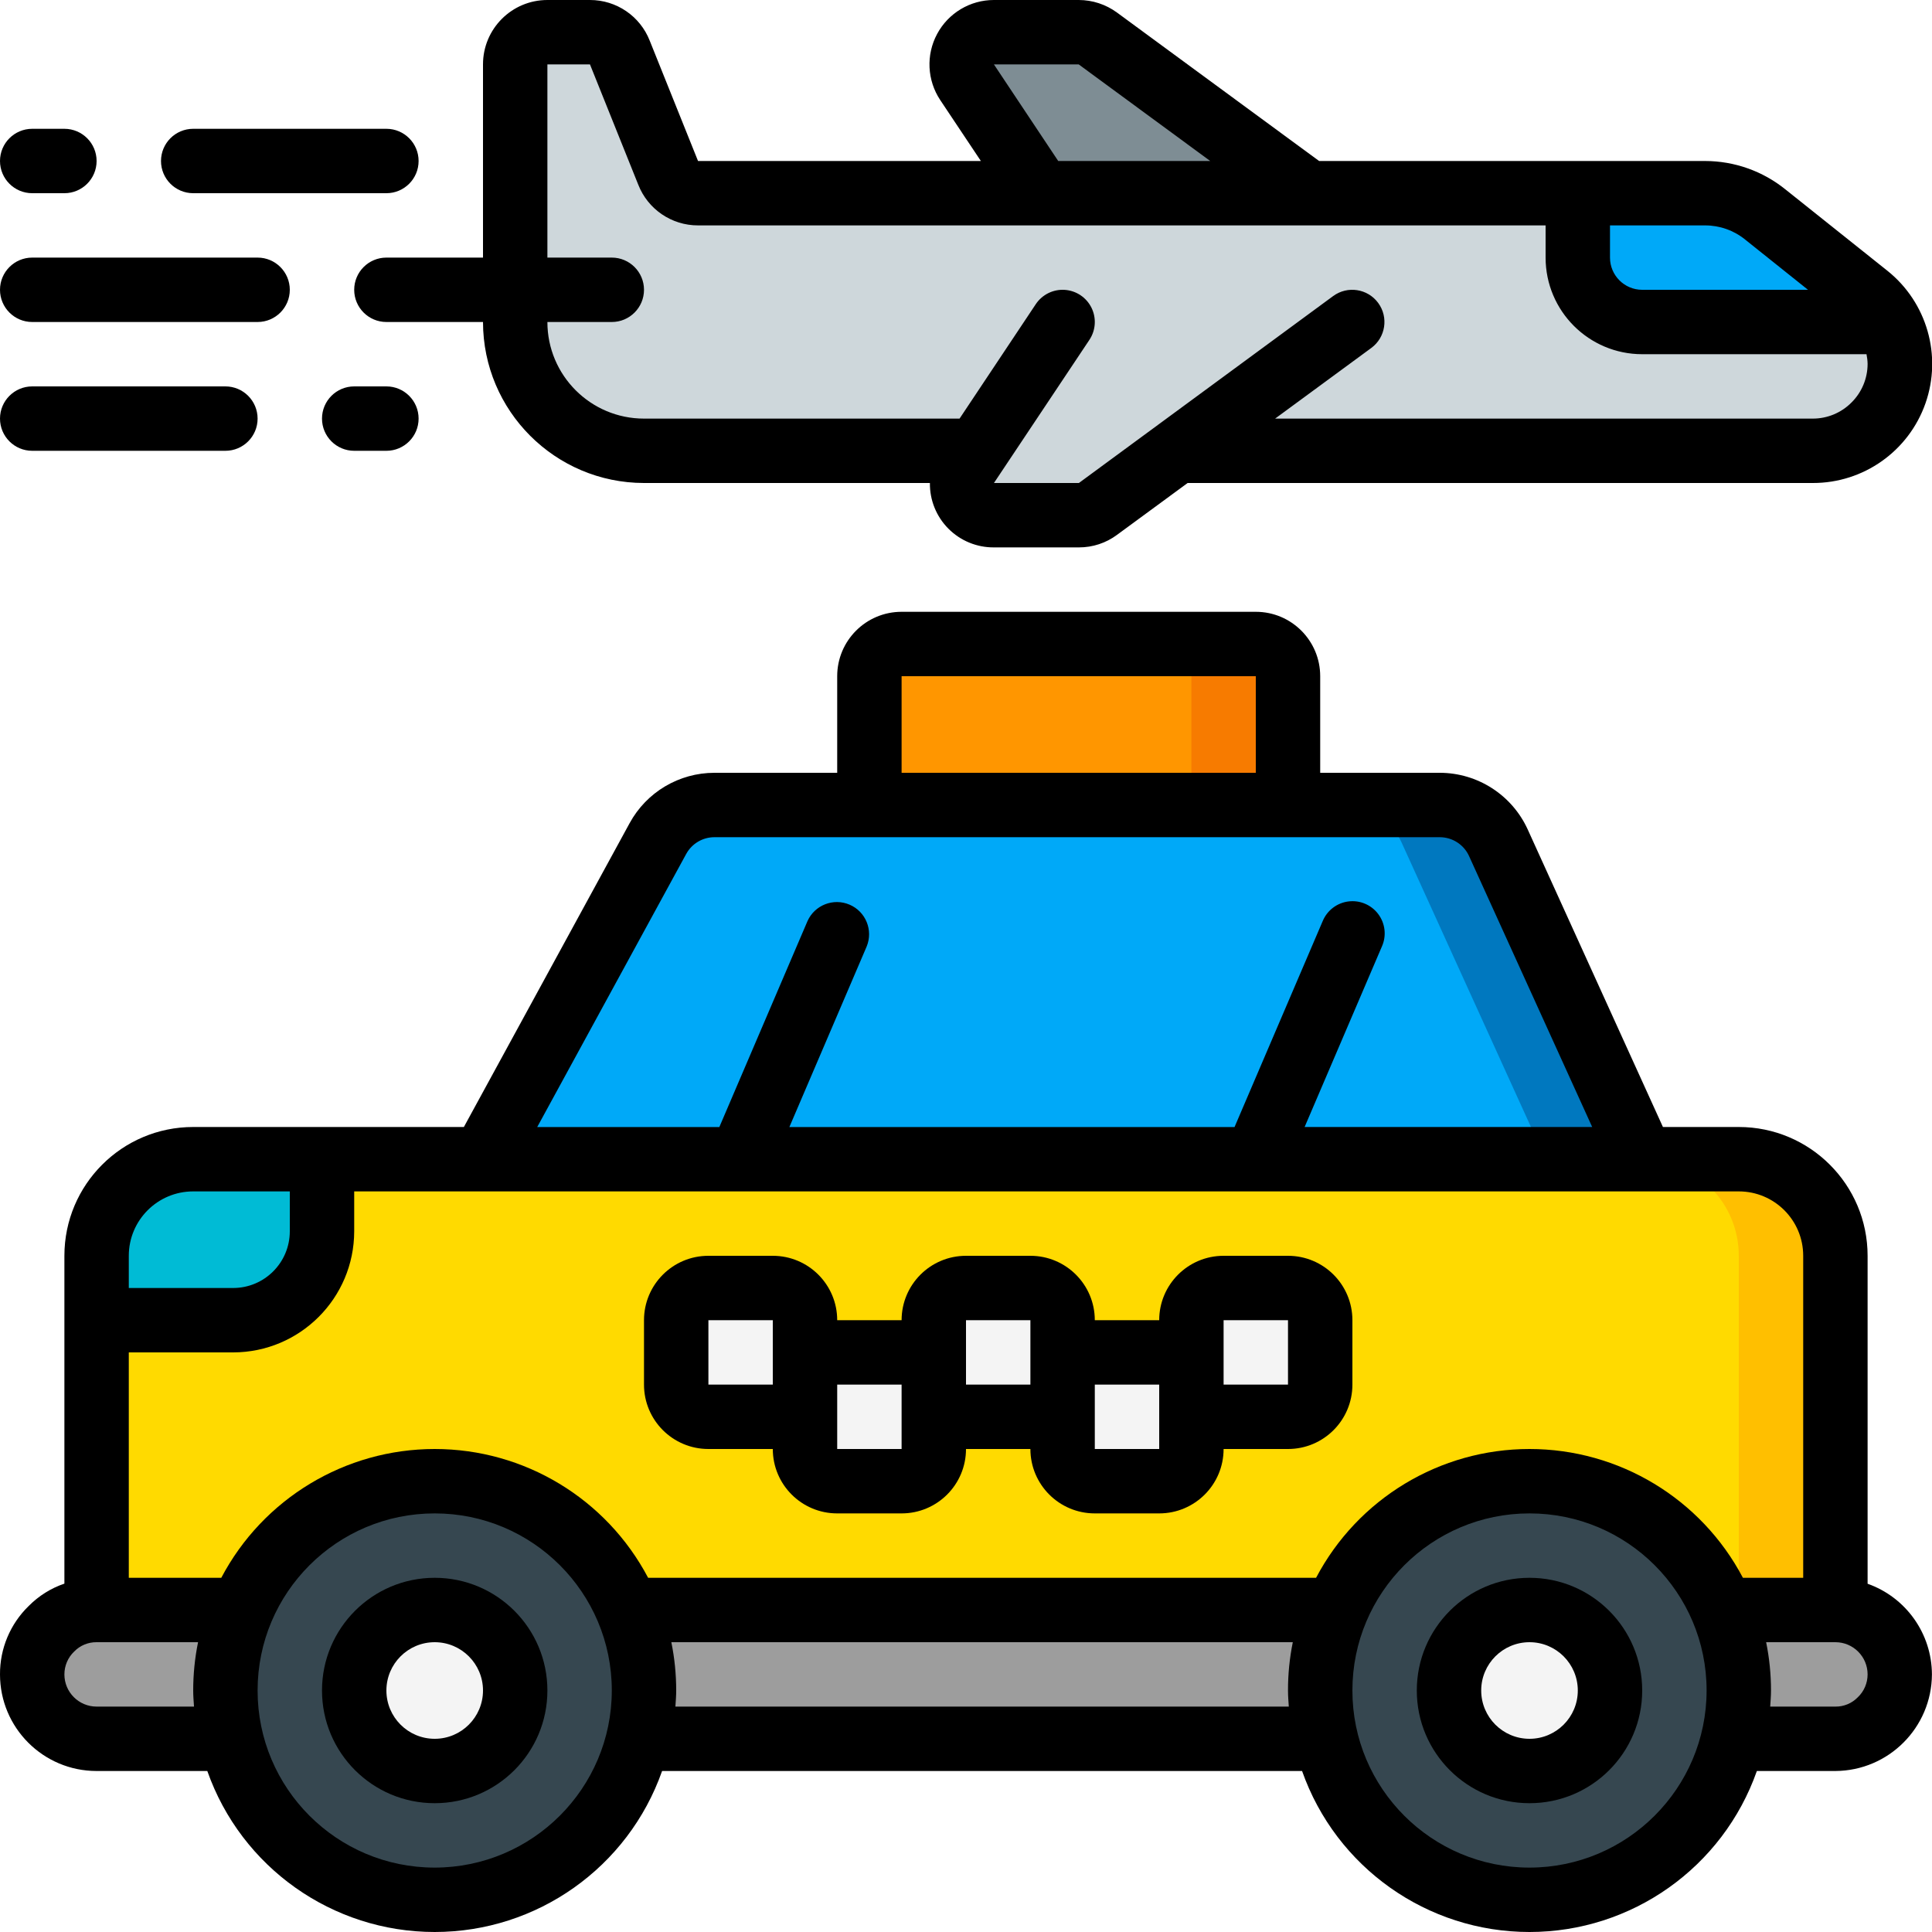
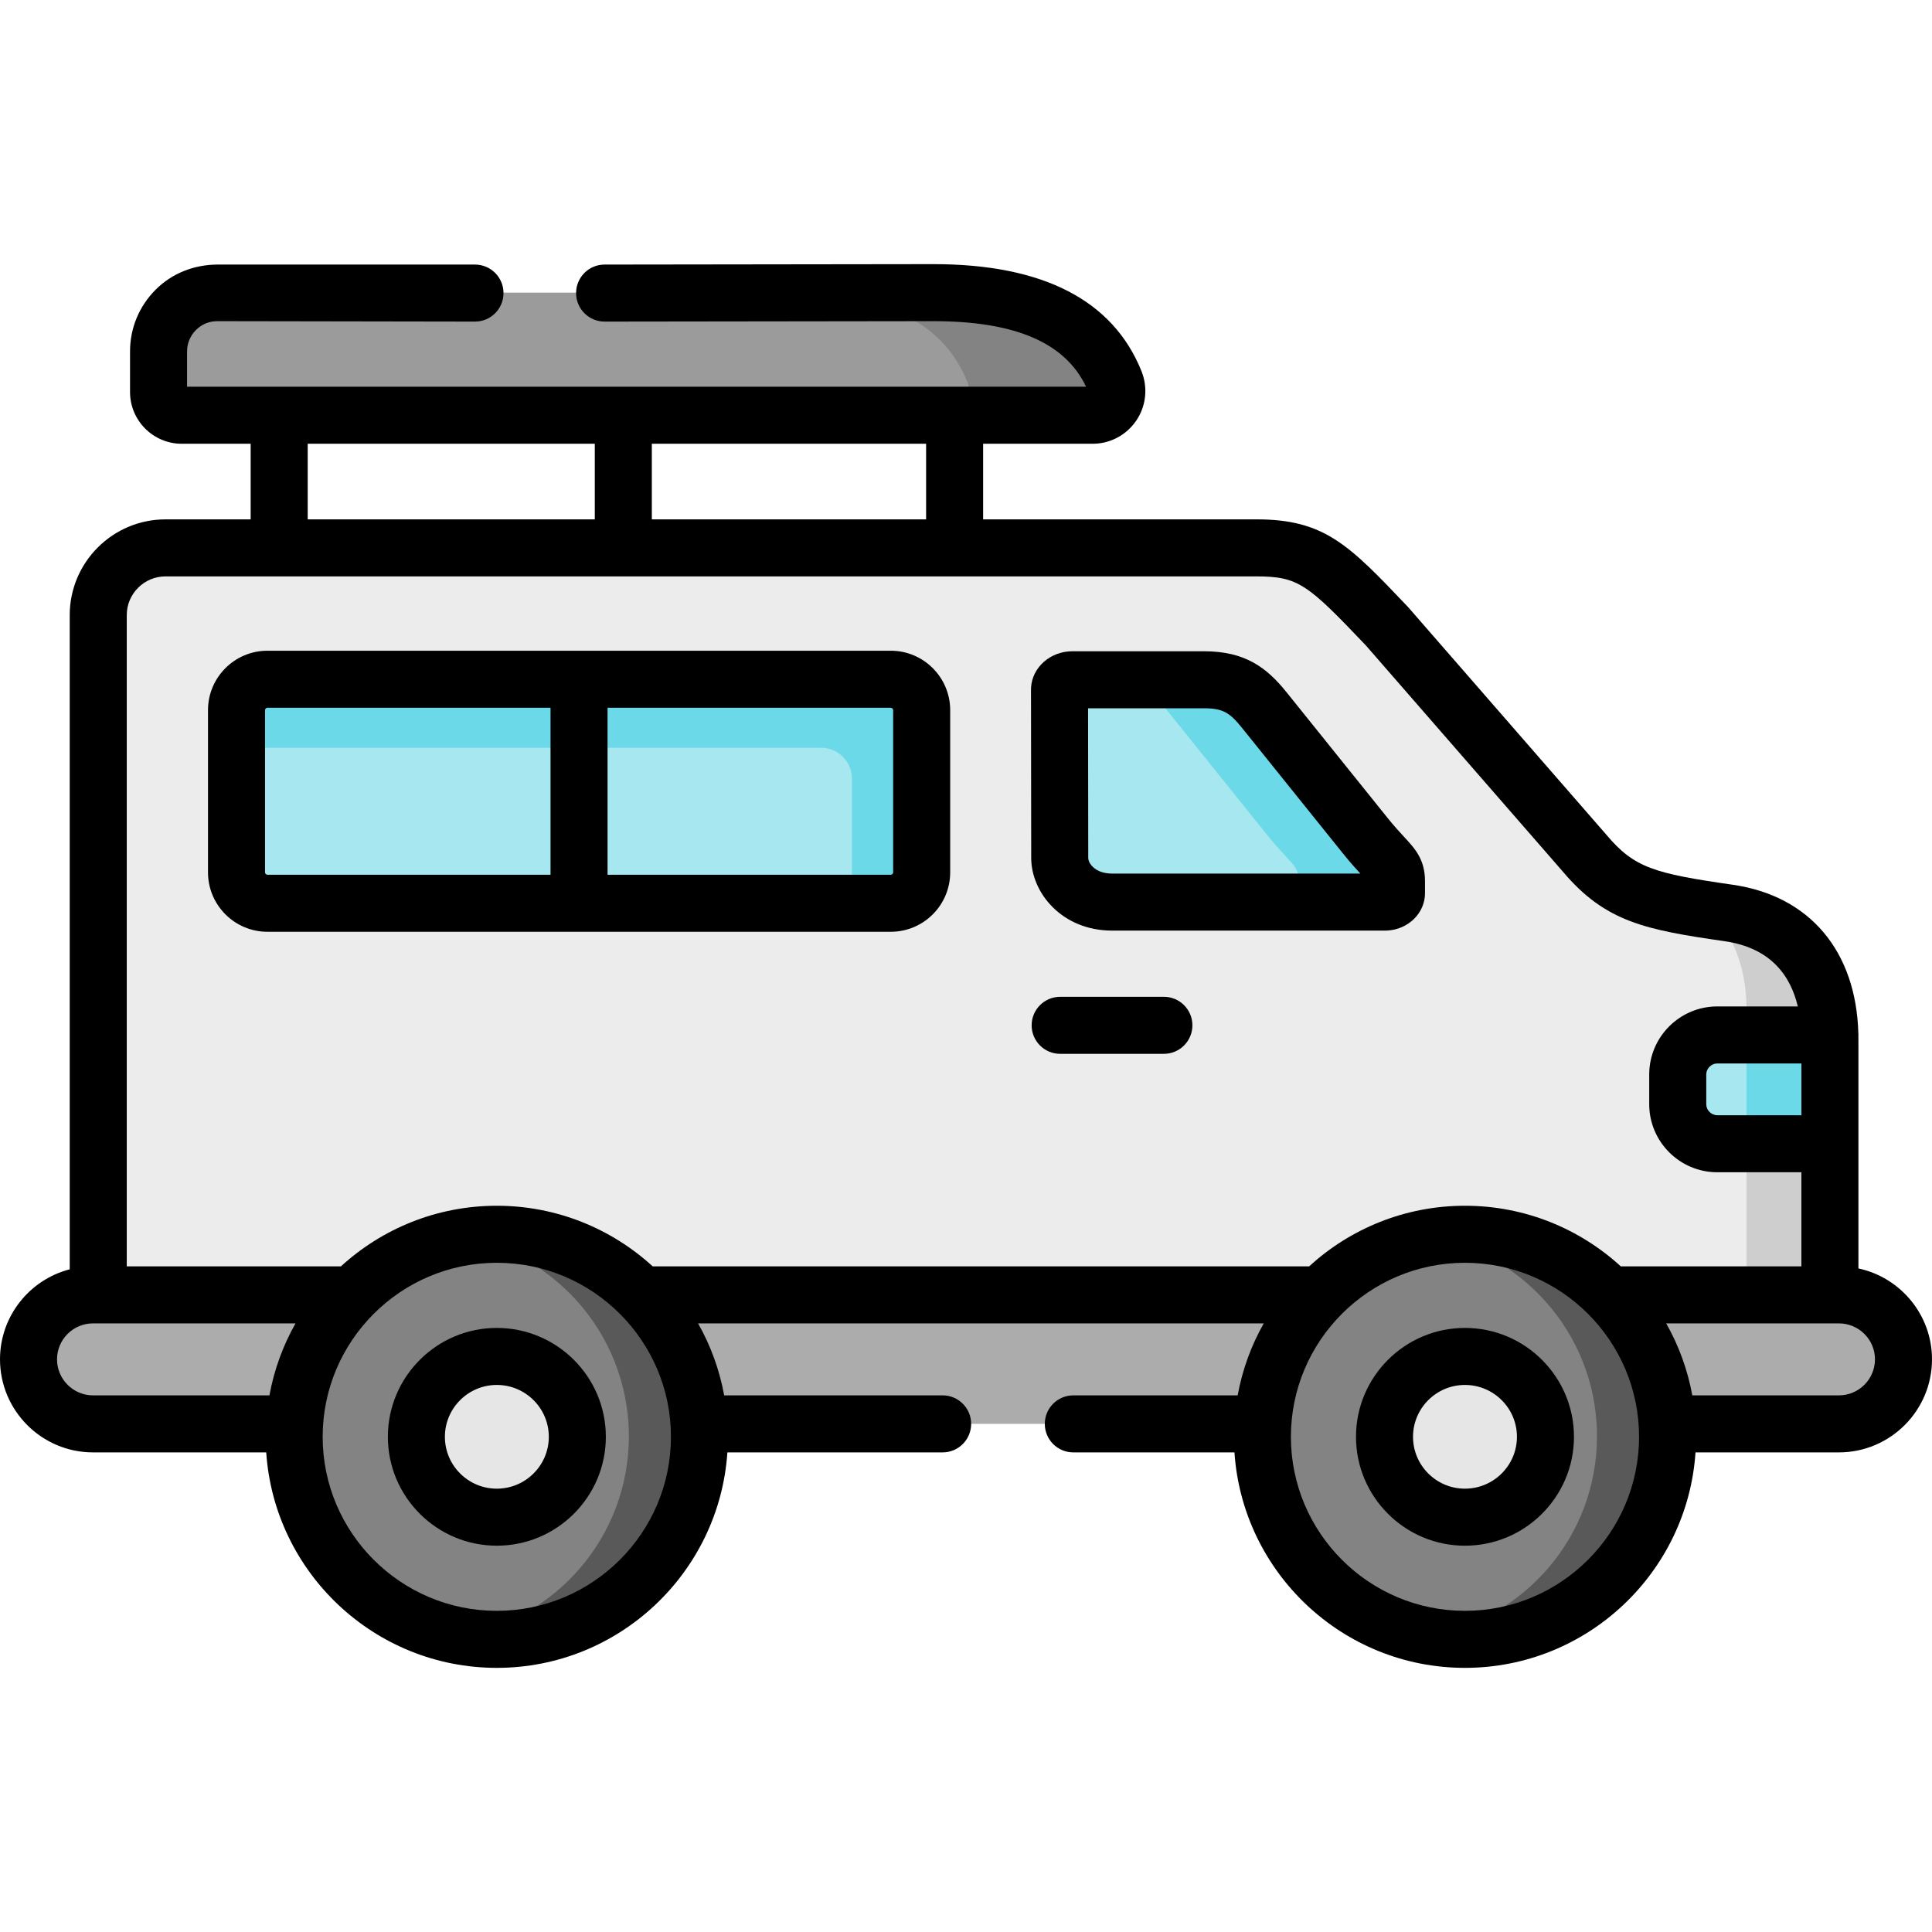
- <svg xmlns="http://www.w3.org/2000/svg" height="512" viewBox="0 0 60 60" width="512">
-   <g id="Page-1" fill="none" fill-rule="evenodd">
-     <g id="019---Airport-Taxi" fill-rule="nonzero">
-       <path id="Shape" d="m41 52.5c-.002.505.059 1.009.18 1.5h-21.36c.121-.491.182-.995.18-1.5 0-.858-.17-1.708-.5-2.5h22c-.33.792-.5 1.642-.5 2.5z" fill="#9d9d9d" />
-       <path id="Shape" d="m7 52.5c-.002.505.059 1.009.18 1.5h-4.18c-1.103-.003-1.997-.897-2-2-.003-.531.21-1.04.59-1.41.37-.38.879-.593 1.41-.59l4.5-0c-.33.792-.5 1.642-.5 2.5z" fill="#9d9d9d" />
-       <path id="Shape" d="m59 52c-.008 1.101-.899 1.992-2 2h-3.18c.121-.491.182-.995.18-1.5 0-.858-.17-1.708-.5-2.5h3.5c1.103.003 1.997.897 2 2z" fill="#9d9d9d" />
-       <path id="Shape" d="m20 52.5c.002.505-.059 1.009-.18 1.5-.692 2.931-3.309 5.001-6.32 5.001s-5.628-2.07-6.32-5.001c-.121-.491-.182-.995-.18-1.5 0-3.59 2.91-6.5 6.5-6.5 3.59 0 6.5 2.91 6.5 6.5z" fill="#364750" />
-       <circle id="Oval" cx="13.5" cy="52.5" fill="#f4f4f4" r="2.5" />
-       <path id="Shape" d="m54 52.5c.002.505-.059 1.009-.18 1.5-.692 2.931-3.309 5.001-6.32 5.001s-5.628-2.07-6.32-5.001c-.121-.491-.182-.995-.18-1.5 0-3.59 2.91-6.5 6.5-6.5s6.5 2.91 6.5 6.5z" fill="#364750" />
-       <path id="Shape" d="m57 39v11h-3.5c-1.009-2.422-3.376-4-6-4s-4.991 1.578-6 4h-22c-1.009-2.422-3.376-4-6-4s-4.991 1.578-6 4h-4.5v-9h4.24c1.523-.003 2.757-1.237 2.76-2.76v-2.24h44c1.657 0 3 1.343 3 3z" fill="#ffda00" />
-       <path id="Shape" d="m54 36h-3c1.657 0 3 1.343 3 3v11h3v-11c0-1.657-1.343-3-3-3z" fill="#ffbf00" />
-       <path id="Shape" d="m51 36h-36l5.43-9.96c.354-.641 1.028-1.04 1.76-1.04h22.52c.784-.002 1.496.456 1.82 1.17z" fill="#00a9f8" />
-       <path id="Shape" d="m46.53 26.17c-.324-.714-1.036-1.172-1.82-1.17l-3-0c.784-.002 1.496.456 1.82 1.17l4.47 9.83h3z" fill="#0078bf" />
-       <path id="Shape" d="m10 36v2.24c-.003 1.523-1.237 2.757-2.76 2.76h-4.24v-2c0-1.657 1.343-3 3-3z" fill="#00bbd5" />
-       <g fill="#f4f4f4">
-         <path id="Shape" d="m22 40h2c.552 0 1 .448 1 1v3h-3c-.552 0-1-.448-1-1v-2c0-.552.448-1 1-1z" />
-         <path id="Shape" d="m30 40h2c.552 0 1 .448 1 1v3h-4v-3c0-.552.448-1 1-1z" />
-         <path id="Shape" d="m25 42h4v3c0 .552-.448 1-1 1h-2c-.552 0-1-.448-1-1z" />
-         <path id="Shape" d="m33 42h4v3c0 .552-.448 1-1 1h-2c-.552 0-1-.448-1-1z" />
-         <path id="Shape" d="m38 40h2c.552 0 1 .448 1 1v2c0 .552-.448 1-1 1h-3v-3c0-.552.448-1 1-1z" />
-       </g>
-       <path id="Shape" d="m40 21v4h-13v-4c0-.552.448-1 1-1h11c.552 0 1 .448 1 1z" fill="#ff9600" />
-       <path id="Shape" d="m39 20h-3c.552 0 1 .448 1 1v4h3v-4c0-.552-.448-1-1-1z" fill="#f77b00" />
-       <path id="Shape" d="m59 11.3c0 1.491-1.209 2.7-2.7 2.7h-19.75l-2.45 1.81c-.173.122-.379.188-.59.19h-2.64c-.369.002-.708-.2-.882-.525-.174-.325-.154-.72.052-1.025l.3-.45h-10.34c-2.209 0-4-1.791-4-4v-8c0-.552.448-1 1-1h1.32c.41-0.0.778.249.93.63l1.5 3.74c.152.381.52.63.93.63h27.32v2c.003 1.103.897 1.997 2 2h7.67c.215.4.329.846.33 1.3z" fill="#ced7db" />
-       <path id="Shape" d="m58.67 10h-7.67c-1.103-.003-1.997-.897-2-2v-2l3.95 0c.681-.001 1.341.232 1.87.66l3.17 2.53c.279.222.51.497.68.81z" fill="#00a9f8" />
-       <path id="Shape" d="m42 10-5.44 4" fill="#00a9f8" />
-       <path id="Shape" d="m33 10-2.66 4" fill="#00a9f8" />
-       <path id="Shape" d="m40.64 6h-8.31l-2.29-3.45c-.206-.306-.226-.7-.052-1.025s.514-.527.882-.525h2.63c.212 0.0.418.067.59.19z" fill="#7e8d94" />
-       <circle id="Oval" cx="47.5" cy="52.5" fill="#f4f4f4" r="2.5" />
-       <g fill="#000">
-         <path id="Shape" d="m58 49.184v-10.184c0-2.209-1.791-4-4-4h-2.356l-4.2-9.242c-.489-1.07-1.556-1.757-2.732-1.758h-3.712v-3c0-1.105-.895-2-2-2h-11c-1.105 0-2 .895-2 2v3h-3.812c-1.098-0-2.108.599-2.634 1.563l-5.148 9.437h-8.406c-2.209 0-4 1.791-4 4v10.181c-.418.142-.797.38-1.107.693-.575.557-.898 1.325-.893 2.126 0 1.657 1.343 3 3 3h3.438c1.055 2.996 3.886 5 7.062 5s6.007-2.004 7.062-5h19.875c1.055 2.996 3.886 5 7.062 5s6.007-2.004 7.062-5h2.437c1.653-.009 2.991-1.347 3-3-.005-1.267-.806-2.394-2-2.816zm-30-28.184h11v3h-11zm-6.69 5.521c.175-.321.512-.521.878-.521h22.524c.392-0.0.749.229.911.586l3.824 8.414h-8.931l2.4-5.606c.147-.329.105-.712-.11-1.002-.215-.29-.569-.442-.927-.397-.358.044-.664.278-.802.612l-2.737 6.394h-13.825l2.4-5.606c.208-.506-.028-1.085-.531-1.3-.502-.215-1.085.013-1.307.512l-2.737 6.394h-5.656zm-6.31 10.479h39c1.105 0 2 .895 2 2v10h-1.872c-1.296-2.46-3.847-4-6.628-4s-5.332 1.54-6.628 4h-20.744c-1.296-2.46-3.847-4-6.628-4s-5.332 1.54-6.628 4h-2.872v-7h3.241c2.075-.003 3.756-1.684 3.759-3.759v-1.241zm-9 0h3v1.241c-.001.971-.788 1.758-1.759 1.759h-3.241v-1c0-1.105.895-2 2-2zm-3 16c-.552 0-1-.448-1-1-0-.269.11-.527.306-.712.182-.187.433-.291.694-.288h3.151c-.101.494-.151.996-.151 1.5 0 .169.014.334.025.5zm10.5 5c-3.038 0-5.5-2.462-5.5-5.5s2.462-5.5 5.5-5.5 5.5 2.462 5.5 5.5c-.003 3.036-2.464 5.497-5.5 5.5zm7.475-5c.011-.166.025-.331.025-.5 0-.504-.05-1.006-.151-1.5h19.3c-.1.494-.15.996-.149 1.5 0 .169.014.334.025.5zm26.525 5c-3.038 0-5.5-2.462-5.5-5.5s2.462-5.5 5.5-5.5 5.5 2.462 5.5 5.5c-.003 3.036-2.464 5.497-5.5 5.5zm10.194-5.288c-.182.187-.433.291-.694.288h-2.025c.011-.166.025-.331.025-.5 0-.504-.05-1.006-.151-1.5h2.151c.552 0 1 .448 1 1 0.0.269-.11.527-.306.712z" />
-         <path id="Shape" d="m13.5 49c-1.933 0-3.5 1.567-3.5 3.5s1.567 3.5 3.5 3.5 3.5-1.567 3.5-3.5-1.567-3.5-3.5-3.5zm0 5c-.828 0-1.5-.672-1.5-1.5s.672-1.5 1.5-1.5 1.5.672 1.5 1.5-.672 1.5-1.5 1.5z" />
-         <path id="Shape" d="m47.5 49c-1.933 0-3.5 1.567-3.5 3.5s1.567 3.5 3.5 3.5 3.5-1.567 3.5-3.5-1.567-3.5-3.5-3.5zm0 5c-.828 0-1.5-.672-1.5-1.5s.672-1.5 1.5-1.5 1.5.672 1.5 1.5-.672 1.5-1.5 1.5z" />
-         <path id="Shape" d="m22 45h2c0 1.105.895 2 2 2h2c1.105 0 2-.895 2-2h2c0 1.105.895 2 2 2h2c1.105 0 2-.895 2-2h2c1.105 0 2-.895 2-2v-2c0-1.105-.895-2-2-2h-2c-1.105 0-2 .895-2 2h-2c0-1.105-.895-2-2-2h-2c-1.105 0-2 .895-2 2h-2c0-1.105-.895-2-2-2h-2c-1.105 0-2 .895-2 2v2c0 1.105.895 2 2 2zm16-4h2v2h-2zm-2 2v2h-2v-2zm-6-2h2v2h-2zm-2 2v2h-2v-2zm-6-2h2v2h-2z" />
-         <path id="Shape" d="m55.45 5.884c-.708-.572-1.59-.884-2.5-.884h-11.984l-6.278-4.611c-.345-.252-.761-.389-1.188-.389h-2.633c-.738-.001-1.416.405-1.764 1.055-.349.65-.311 1.439.097 2.053l1.262 1.892h-8.784l-1.5-3.736c-.299-.764-1.037-1.266-1.858-1.264h-1.32c-1.105 0-2 .895-2 2v6h-3c-.552 0-1 .448-1 1s.448 1 1 1h3c.003 2.76 2.24 4.997 5 5h8.879c-.007.531.2 1.042.574 1.418s.884.586 1.415.582h2.638c.426.001.841-.135 1.183-.389l2.194-1.611h19.417c1.573.003 2.976-.99 3.497-2.474s.046-3.136-1.183-4.118zm-1.25 1.558 1.949 1.558h-5.149c-.552 0-1-.448-1-1v-1l2.95 0c.455-.001.897.155 1.25.442zm-23.333-5.442h2.633l4.085 3h-4.721zm26.633 10.5c-.317.32-.749.5-1.2.5h-16.7l2.987-2.194c.445-.327.541-.953.214-1.398-.327-.445-.953-.541-1.398-.214l-7.897 5.806h-2.638l2.964-4.445c.198-.297.223-.678.065-.998-.158-.32-.475-.532-.832-.555-.357-.023-.698.146-.897.443l-2.368 3.555h-9.8c-1.657 0-3-1.343-3-3h2c.552 0 1-.448 1-1s-.448-1-1-1h-2v-6h1.322l1.5 3.736c.299.764 1.037 1.266 1.858 1.264h26.32v1c0 1.657 1.343 3 3 3h6.966c.02.099.032.199.034.3-0.0.451-.18.883-.5 1.2z" />
-         <path id="Shape" d="m11 14h1c.552 0 1-.448 1-1s-.448-1-1-1h-1c-.552 0-1 .448-1 1s.448 1 1 1z" />
-         <path id="Shape" d="m1 14h6c.552 0 1-.448 1-1s-.448-1-1-1h-6c-.552 0-1 .448-1 1s.448 1 1 1z" />
-         <path id="Shape" d="m1 6h1c.552 0 1-.448 1-1s-.448-1-1-1h-1c-.552 0-1 .448-1 1s.448 1 1 1z" />
-         <path id="Shape" d="m13 5c0-.552-.448-1-1-1h-6c-.552 0-1 .448-1 1s.448 1 1 1h6c.552 0 1-.448 1-1z" />
-         <path id="Shape" d="m1 10h7c.552 0 1-.448 1-1s-.448-1-1-1h-7c-.552 0-1 .448-1 1s.448 1 1 1z" />
-       </g>
-     </g>
+ <svg xmlns="http://www.w3.org/2000/svg" id="Layer_1" enable-background="new 0 0 512 512" height="512" viewBox="0 0 512 512" width="512">
+   <g clip-rule="evenodd" fill-rule="evenodd">
+     <path d="m247.2 77.557h-189.623c-8.559 0-15.559 6.996-15.559 15.55v10.792c0 3.371 2.749 6.146 6.15 6.146h25.818 91.198 87.798 29.218 7.397c4.308 0 7.68-4.419 5.895-8.866-7.992-19.855-29.644-23.622-48.292-23.622z" fill="#9b9b9b" />
+     <path d="m264.46 373.319 220.486-30.165c-.085-42.911.057-43.761 0-67.072.142-13.199-4.874-30.958-26.838-34.131-21-3.031-28.879-4.815-38.202-15.89l-52.372-60.133c-15.502-16.286-19.923-20.733-34.575-20.733h-85.7-137.508-65.891c-9.806 0-17.826 8.016-17.826 17.816v180.143z" fill="#ececec" />
+     <path d="m61.828 343.154h-35.793-1.389c-9.409 0-17.089 7.676-17.089 17.08s7.68 17.108 17.089 17.108h63.425c.85-13.284 6.518-25.265 15.275-34.187h-41.518z" fill="#acacac" />
+     <path d="m485.087 343.154h-78.559c3.854 3.909 7.085 8.384 9.579 13.312.964 1.841 1.785 3.739 2.522 5.721 1.757 4.758 2.862 9.857 3.202 15.154h65.494c9.409 0 17.117-7.704 17.117-17.108s-7.708-17.08-17.117-17.08h-2.238z" fill="#acacac" />
+     <path d="m191.512 343.154h-31.542c3.826 3.909 7.085 8.384 9.579 13.312.935 1.841 1.785 3.739 2.522 5.721 1.757 4.758 2.862 9.857 3.174 15.154h23.777 145.611c.85-13.284 6.518-25.265 15.304-34.187-56.141 0-112.283 0-168.425 0z" fill="#acacac" />
+     <path d="m295.492 101.179c-7.992-19.855-29.644-23.622-48.292-23.622h-39.138c18.648 0 40.3 3.767 48.291 23.622 1.785 4.447-1.615 8.866-5.923 8.866h2.551 29.219 7.397c4.308 0 7.68-4.419 5.895-8.866z" fill="#838383" />
+     <path d="m236.063 180.006h-165.194c-4.506 0-8.19 3.682-8.19 8.186v42.996c0 4.504 3.684 8.186 8.19 8.186h165.194c4.506 0 8.19-3.682 8.19-8.186v-42.996c0-4.504-3.684-8.186-8.19-8.186z" fill="#a6e7f0" />
+     <path d="m93.371 343.154c-8.785 8.922-14.453 20.903-15.304 34.187-.057 1.133-.113 2.266-.113 3.427 0 29.656 24.061 53.675 53.704 53.675 29.672 0 53.704-24.019 53.704-53.675 0-1.161-.028-2.294-.113-3.427-.822-13.284-6.518-25.265-15.275-34.187-9.749-9.914-23.324-16.06-38.316-16.06s-28.567 6.147-38.287 16.06z" fill="#838383" />
+     <path d="m110.346 380.769c0 11.783 9.551 21.3 21.312 21.3 11.789 0 21.34-9.517 21.34-21.3 0-11.755-9.551-21.3-21.34-21.3-11.761 0-21.312 9.545-21.312 21.3z" fill="#e6e6e6" />
+     <path d="m388.221 327.094c29.672 0 53.704 24.047 53.704 53.675 0 29.656-24.032 53.675-53.704 53.675-29.644 0-53.704-24.019-53.704-53.675-.001-29.628 24.06-53.675 53.704-53.675z" fill="#838383" />
+     <path d="m366.909 380.769c0 11.783 9.551 21.3 21.312 21.3 11.789 0 21.34-9.517 21.34-21.3 0-11.755-9.551-21.3-21.34-21.3-11.762 0-21.312 9.545-21.312 21.3z" fill="#e6e6e6" />
+     <path d="m444.617 292.623c0 5.75 4.733 10.48 10.486 10.48h29.842v-28.834h-29.842c-5.753 0-10.486 4.73-10.486 10.48z" fill="#a6e7f0" />
+     <path d="m151.383 343.154c8.7 8.894 14.312 20.818 15.162 34.046.057 1.133.113 2.294.113 3.427 0 26.597-19.356 48.661-44.721 52.938 3.146.566 6.405.878 9.721.878 29.672 0 53.704-24.019 53.704-53.675 0-1.161-.028-2.294-.113-3.427-.34-5.297-1.445-10.395-3.202-15.154-.227-.651-.482-1.303-.737-1.954-.538-1.275-1.134-2.549-1.757-3.767-2.522-4.928-5.753-9.404-9.579-13.312-9.749-9.914-23.324-16.06-38.316-16.06-3.061 0-6.065.255-8.984.765 11.109 2.011 21 7.449 28.567 15.154.057.056.085.084.142.141z" fill="#595959" />
+     <path d="m407.945 343.154c8.7 8.894 14.34 20.818 15.162 34.046.085 1.133.113 2.294.113 3.427 0 26.597-19.356 48.661-44.721 52.938 3.146.566 6.405.878 9.721.878 29.672 0 53.704-24.019 53.704-53.675 0-1.161-.028-2.294-.113-3.427-.312-5.297-1.417-10.395-3.202-15.154-.227-.651-.482-1.303-.737-1.954-.538-1.275-1.134-2.549-1.757-3.767-2.494-4.928-5.753-9.404-9.579-13.312-9.749-9.914-23.296-16.06-38.316-16.06-3.061 0-6.036.255-8.955.765 11.081 2.011 20.972 7.449 28.538 15.154h.028c.029.056.086.084.114.141z" fill="#595959" />
+     <path d="m462.84 274.269v28.834h22.077c.028-2.832.028-5.382.028-7.902v-19.119-1.048c0-.255 0-.51 0-.765z" fill="#6bd9e7" />
+     <path d="m217.585 198.162h-64.134-90.773v-9.97c0-4.504 3.684-8.186 8.19-8.186h165.194c4.506 0 8.19 3.682 8.19 8.186v42.996c0 4.504-3.684 8.186-8.19 8.186h-10.287v-33.026c0-4.504-3.684-8.186-8.19-8.186z" fill="#6bd9e7" />
+     <path d="m361.836 221.218-26.753-33.281c-4.251-5.297-8.049-7.931-15.87-7.931h-34.915c-1.814 0-3.316 1.133-3.401 2.521l.085 44.724c0 5.75 5.356 11.67 13.858 11.67h72.494c1.615-.057 2.891-1.105 2.891-2.351v-3.144c0-4.249-2.183-4.504-8.389-12.208z" fill="#a6e7f0" />
+     <path d="m319.212 180.006h-26.072c7.822 0 11.619 2.634 15.899 7.931l26.725 33.281c6.206 7.704 8.389 7.959 8.389 12.208v3.144c0 1.246-1.275 2.294-2.891 2.351h26.073c1.615-.057 2.891-1.105 2.891-2.351v-3.144c0-4.249-2.182-4.504-8.389-12.208l-26.753-33.281c-4.252-5.297-8.05-7.931-15.872-7.931z" fill="#6bd9e7" />
+     <path d="m463.01 274.269c-.028 8.582-.028 18.326-.028 28.834h21.935c.028-2.832.028-5.382.028-7.902v-19.119-1.048-.765z" fill="#6bd9e7" />
+     <path d="m452.439 241.101c7.708 6.713 10.174 16.74 10.401 25.294.028.623.028 1.218 0 1.813v6.061h.17 21.935c-.34-12.944-5.838-29.287-26.838-32.318-1.984-.283-3.882-.566-5.668-.85z" fill="#cecece" />
+     <path d="m463.01 274.269-.028 28.834h21.935c.028-2.832.028-5.382.028-7.902v-19.119-1.048-.765z" fill="#6bd9e7" />
+     <path d="m484.917 303.103h-21.935-.142v40.051h22.105c-.057-20.762-.028-31.695-.028-40.051z" fill="#cecece" />
  </g>
+   <path d="m308.443 264.163h-27.49c-4.174 0-7.557 3.383-7.557 7.557s3.383 7.557 7.557 7.557h27.49c4.174 0 7.557-3.383 7.557-7.557s-3.383-7.557-7.557-7.557z" />
+   <path d="m131.658 351.912c-15.919 0-28.869 12.945-28.869 28.857 0 15.911 12.95 28.857 28.869 28.857 15.934 0 28.897-12.945 28.897-28.857s-12.963-28.857-28.897-28.857zm0 42.6c-7.584 0-13.756-6.165-13.756-13.743s6.172-13.744 13.756-13.744c7.6 0 13.783 6.166 13.783 13.744s-6.183 13.743-13.783 13.743z" />
+   <path d="m388.221 351.912c-15.918 0-28.868 12.945-28.868 28.857 0 15.911 12.95 28.857 28.868 28.857 15.934 0 28.897-12.945 28.897-28.857-.001-15.912-12.963-28.857-28.897-28.857zm0 42.6c-7.584 0-13.755-6.165-13.755-13.743s6.17-13.744 13.755-13.744c7.6 0 13.783 6.166 13.783 13.744s-6.183 13.743-13.783 13.743z" />
+   <path d="m492.501 336.147v-59.984c.006-.566-.002-1.124-.011-1.681.002-.072.011-.142.011-.214 0-.135-.013-.266-.02-.399-.578-21.796-12.882-36.454-33.268-39.398-20.942-3.019-26.133-4.494-33.527-13.278-.026-.032-.054-.064-.082-.096l-52.373-60.133c-.073-.084-.147-.166-.225-.247-15.536-16.324-21.968-23.081-40.049-23.081h-72.418v-20.037h29.058c4.619 0 8.936-2.306 11.547-6.168 2.597-3.84 3.106-8.726 1.359-13.075-7.575-18.817-26.115-28.356-55.111-28.356-.065 0-.136 0-.201 0l-86.975.113c-4.174.005-7.553 3.393-7.547 7.566.005 4.17 3.388 7.547 7.557 7.547h.01l86.977-.113h.188c21.616 0 34.866 5.691 40.419 17.375h-238.244v-9.381c0-2.129.843-4.141 2.37-5.665 1.509-1.502 3.489-2.329 5.592-2.329h.026l68.3.113h.013c4.168 0 7.55-3.375 7.557-7.544.008-4.173-3.37-7.563-7.544-7.569h-68.264c-6.149.03-11.969 2.26-16.35 6.625-4.394 4.38-6.815 10.193-6.815 16.369v10.792c0 7.556 6.148 13.703 13.706 13.703h18.261v20.037h-22.568c-13.996 0-25.382 11.382-25.382 25.373v173.367c-10.614 2.744-18.478 12.398-18.478 23.855 0 13.6 11.056 24.664 24.646 24.664h45.906c2.134 31.843 28.717 57.102 61.106 57.102 32.39 0 58.973-25.259 61.107-57.102h57.043c4.174 0 7.557-3.383 7.557-7.557s-3.383-7.557-7.557-7.557h-57.895c-1.241-6.816-3.61-13.24-6.914-19.074h149.906c-3.302 5.834-5.67 12.258-6.911 19.074h-43.555c-4.174 0-7.557 3.383-7.557 7.557 0 4.173 3.383 7.557 7.557 7.557h42.704c2.132 31.843 28.702 57.102 61.078 57.102 32.39 0 58.973-25.259 61.106-57.102h37.999c13.605 0 24.674-11.064 24.674-24.664 0-11.813-8.37-21.705-19.499-24.087zm-15.113-40.6h-22.285c-1.587 0-2.929-1.338-2.929-2.923v-7.874c0-1.584 1.342-2.923 2.929-2.923h22.285zm-304.647-177.945h72.685v20.037h-72.685zm-91.198 0h76.084v20.037h-76.084zm-10.139 252.183h-46.758c-5.256 0-9.532-4.285-9.532-9.551 0-5.251 4.276-9.523 9.532-9.523h53.672c-3.304 5.834-5.673 12.257-6.914 19.074zm60.254 57.102c-25.445 0-46.148-20.688-46.148-46.118s20.702-46.118 46.148-46.118c25.445 0 46.148 20.688 46.148 46.118 0 25.429-20.702 46.118-46.148 46.118zm41.31-91.29c-10.901-9.968-25.406-16.06-41.31-16.06s-30.409 6.092-41.31 16.06h-56.756v-172.586c0-5.657 4.606-10.259 10.268-10.259h289.097c11.144 0 13.57 2.072 28.987 18.266l52.222 59.961c11.282 13.374 21.891 15.425 42.889 18.452 12.27 1.772 17.476 9.206 19.383 17.282h-21.335c-9.949 0-18.043 8.091-18.043 18.037v7.874c0 9.945 8.094 18.036 18.043 18.036h22.285v24.937h-47.857c-10.901-9.968-25.406-16.06-41.31-16.06-15.897 0-30.395 6.092-41.291 16.06zm215.253 91.29c-25.43 0-46.119-20.688-46.119-46.118s20.69-46.118 46.119-46.118c25.445 0 46.148 20.688 46.148 46.118-.001 25.429-20.703 46.118-46.148 46.118zm99.105-57.102h-38.85c-1.241-6.816-3.61-13.24-6.914-19.074h45.765c5.271 0 9.56 4.272 9.56 9.523-.001 5.266-4.29 9.551-9.561 9.551z" />
+   <path d="m236.063 172.449h-165.194c-8.683 0-15.747 7.062-15.747 15.742v42.997c0 8.68 7.064 15.743 15.747 15.743h165.195c8.682 0 15.746-7.062 15.746-15.743v-42.997c0-8.68-7.064-15.742-15.747-15.742zm-90.169 59.368h-75.025c-.331 0-.634-.3-.634-.629v-42.997c0-.329.303-.629.634-.629h75.026v44.255zm90.802-.629c0 .329-.302.629-.633.629h-75.055v-44.255h75.055c.331 0 .633.3.633.629z" />
+   <path d="m294.698 246.619h72.522c.135 0 .269-.004.404-.011 5.616-.301 10.015-4.648 10.015-9.897v-3.172c0-5.784-2.661-8.653-5.477-11.69-1.186-1.279-2.662-2.871-4.544-5.217-.002-.002-.004-.004-.006-.007l-26.765-33.296c-5.208-6.446-10.904-10.739-21.777-10.739h-34.887c-5.806 0-10.614 4.224-10.944 9.616-.01.157-.015.314-.014.472l.057 44.686c.001 9.26 8.189 19.255 21.416 19.255zm24.373-58.915c5.07 0 6.864 1.216 10.008 5.108l26.749 33.276c1.905 2.375 3.465 4.103 4.678 5.417h-65.807c-4.453 0-6.301-2.697-6.301-4.151l-.05-39.65z" />
</svg>
